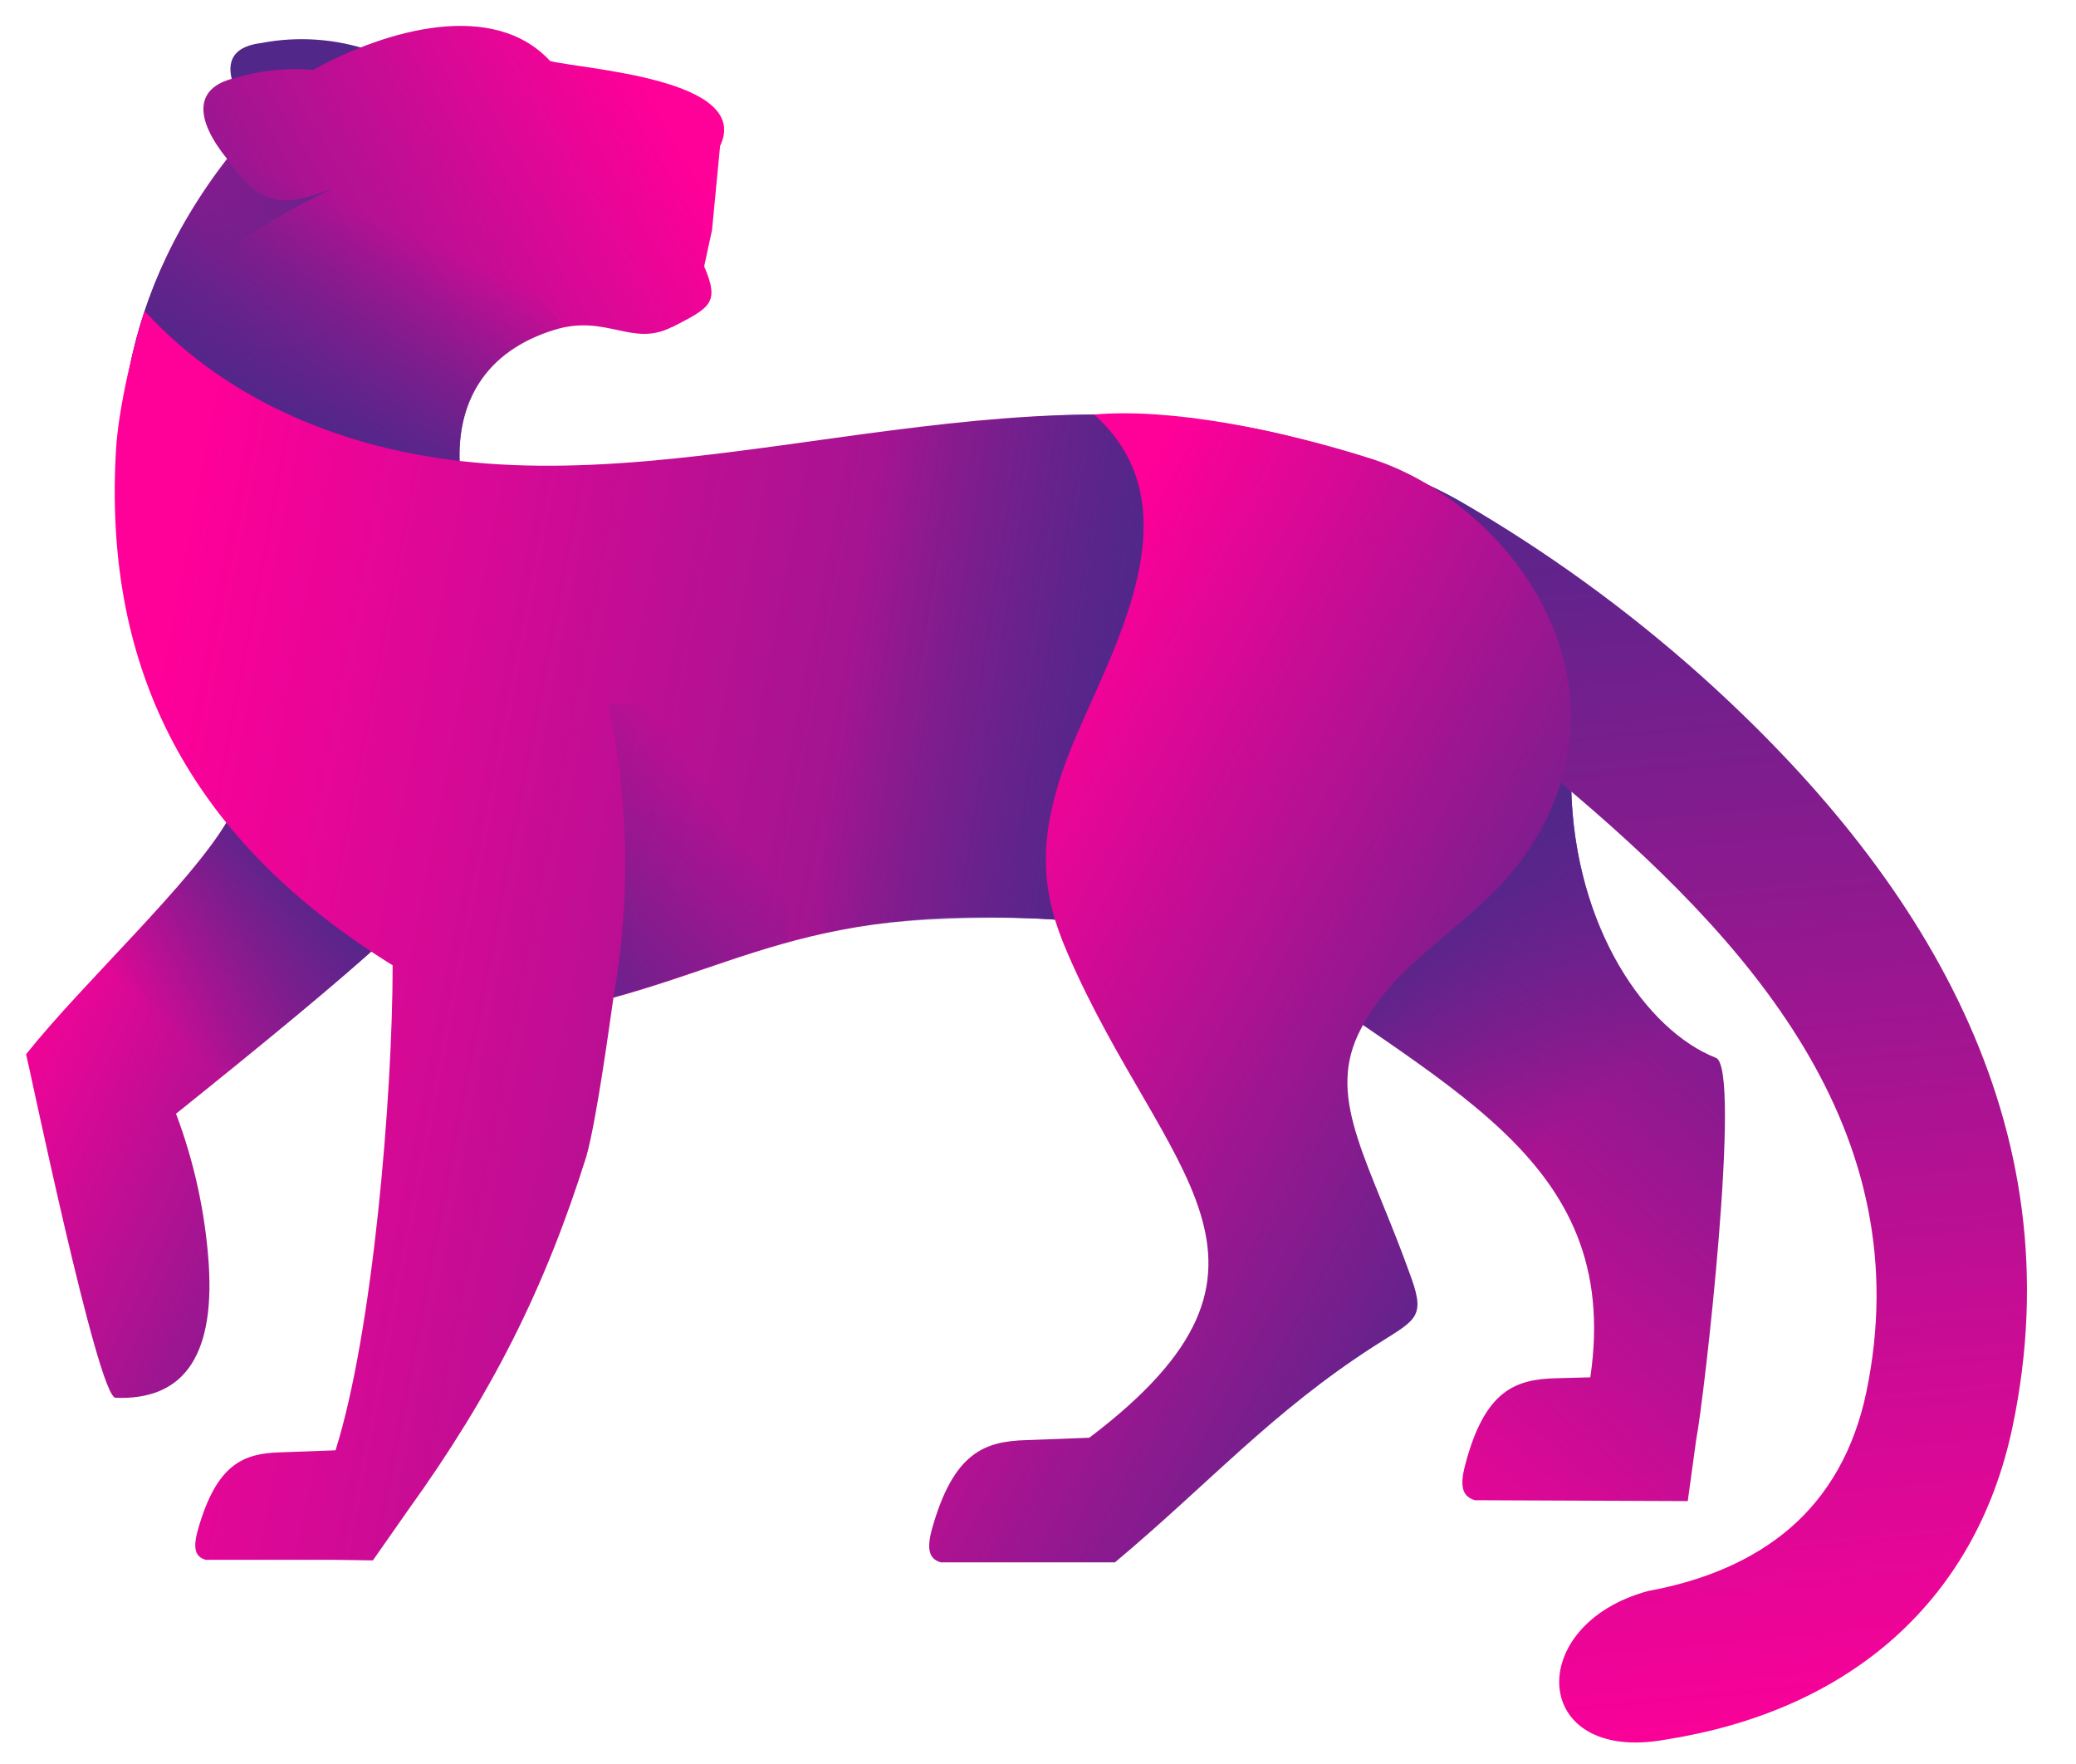
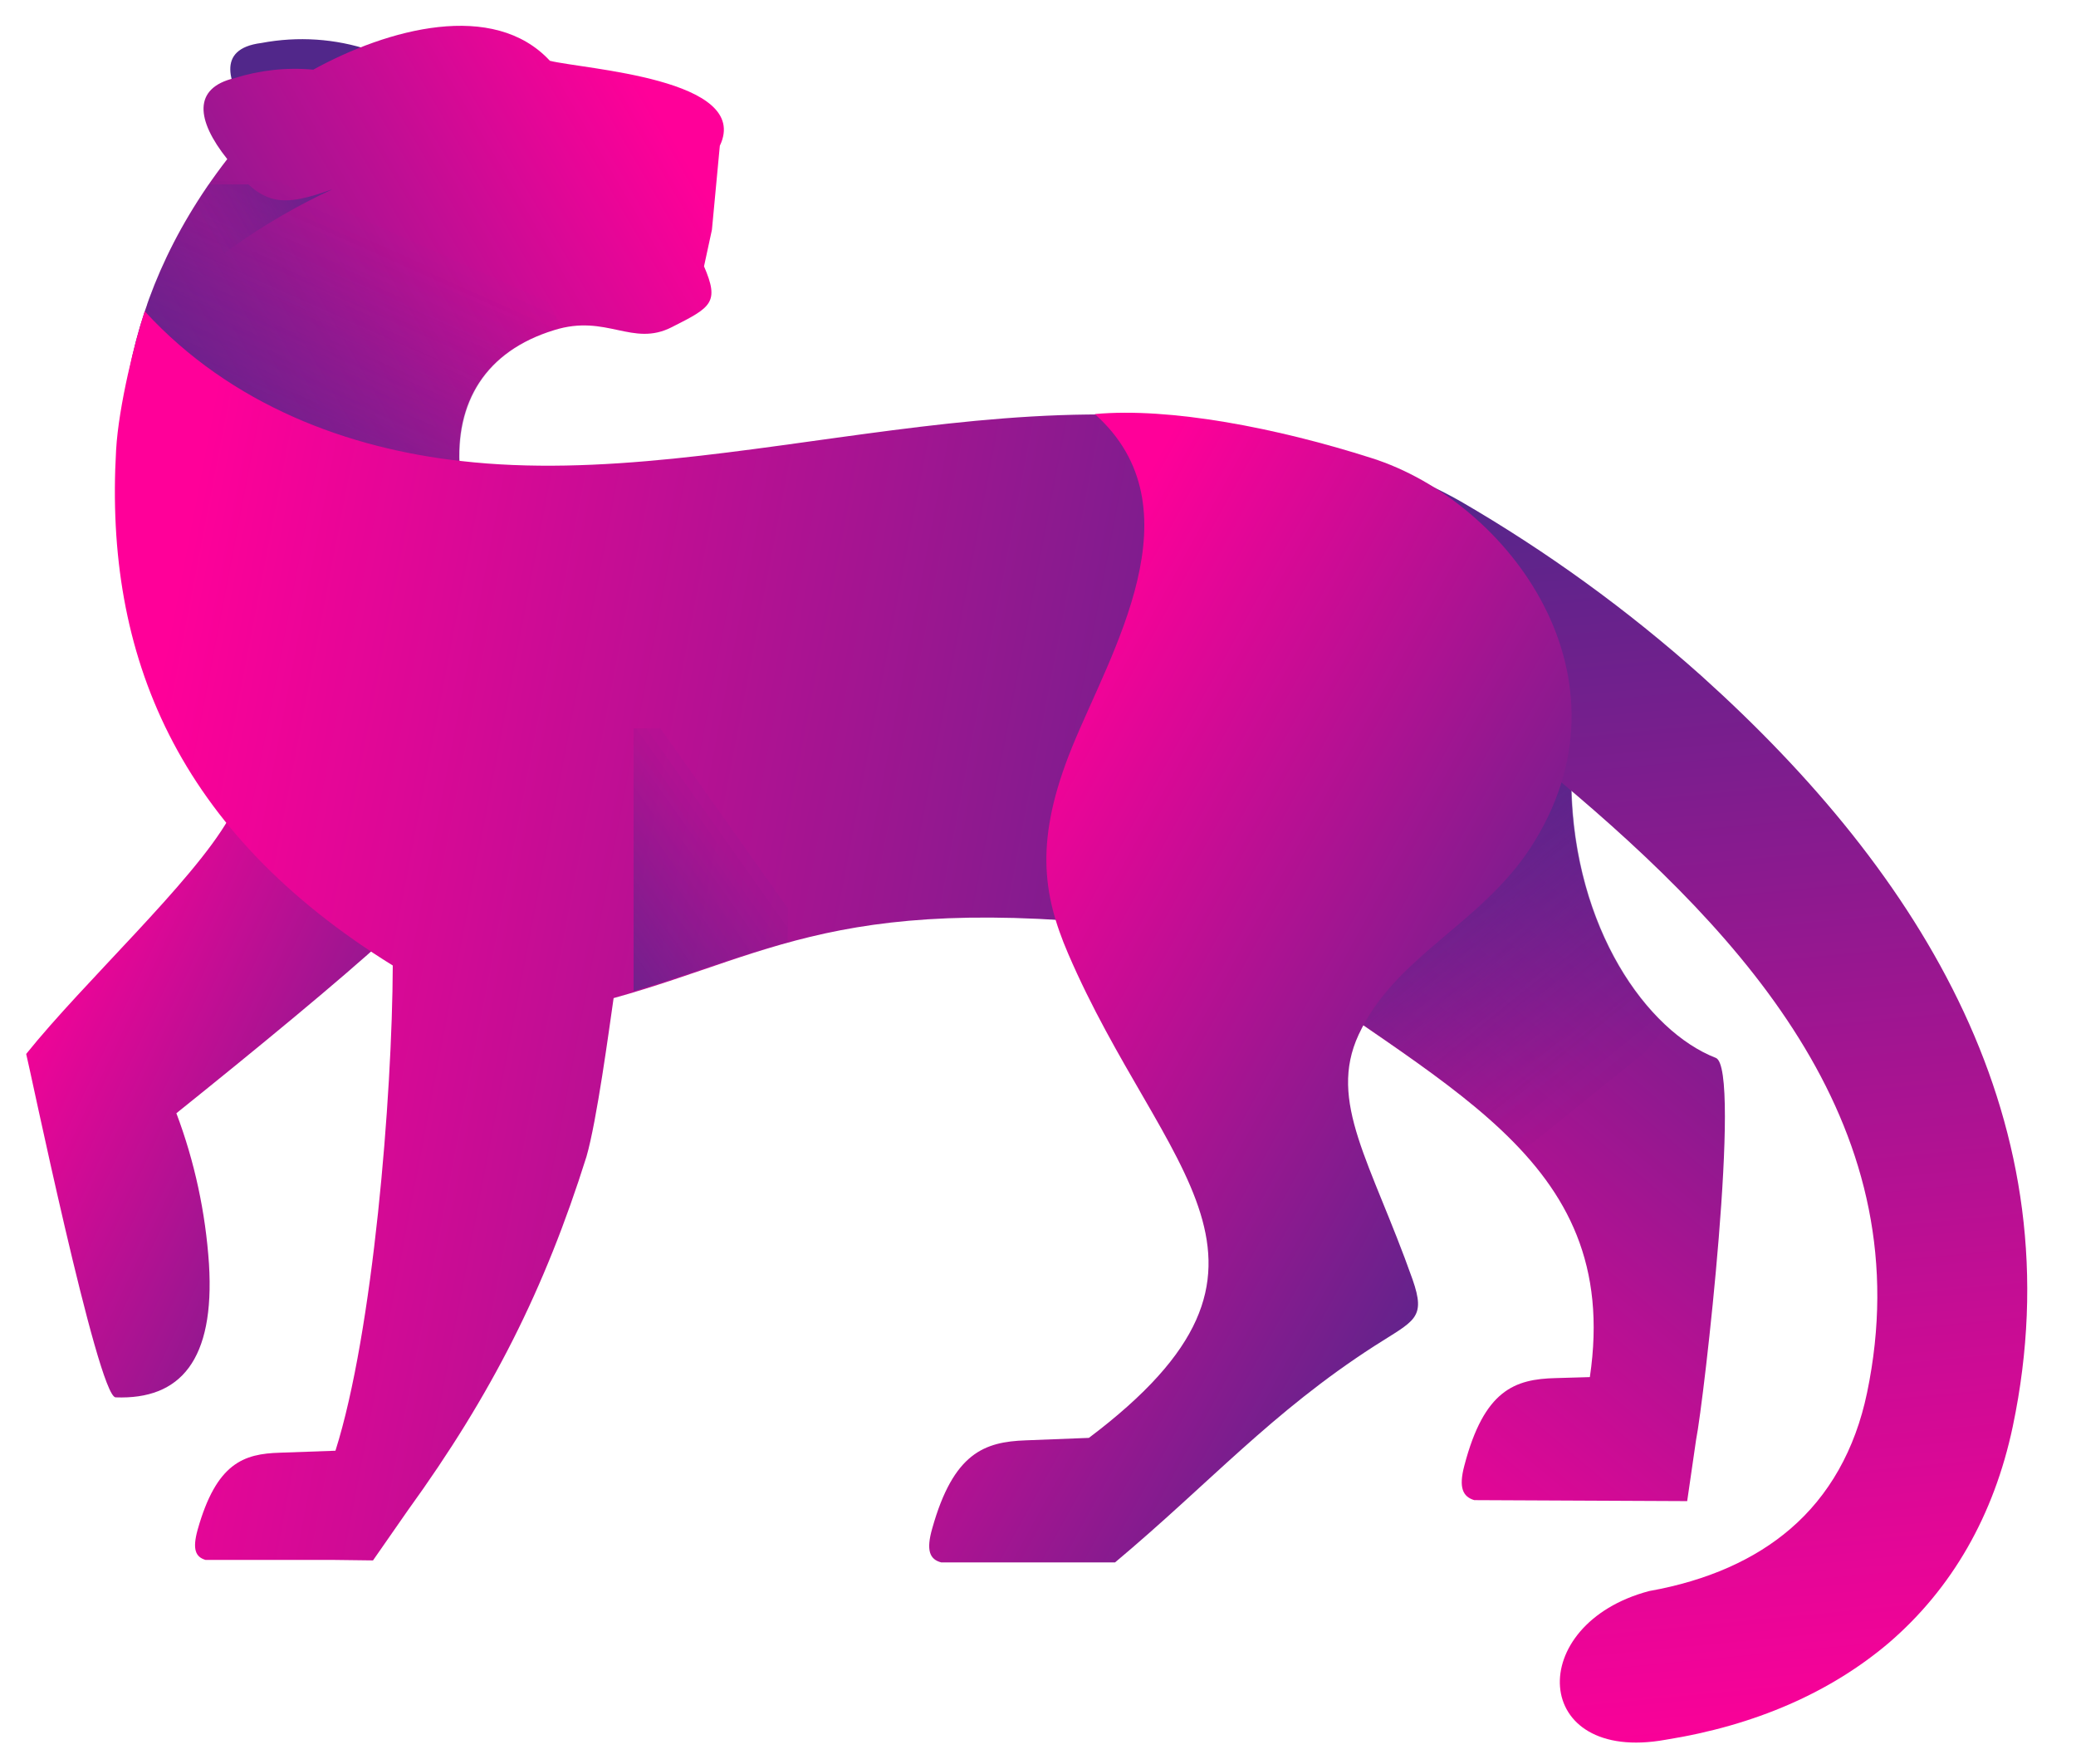
- <svg xmlns="http://www.w3.org/2000/svg" xmlns:xlink="http://www.w3.org/1999/xlink" viewBox="0 0 420.22 356.97">
-   <defs>
-     <linearGradient id="a" x1="-196.91" y1="404.08" x2="-166.48" y2="372.75" gradientTransform="translate(222.29 -203.61)" gradientUnits="userSpaceOnUse">
-       <stop offset="0" />
-       <stop offset="1" stop-color="#fff" />
-     </linearGradient>
-     <linearGradient id="b" x1="-148.23" y1="287.29" x2="-166.3" y2="327.8" gradientTransform="translate(223.3 -246.28)" xlink:href="#a" />
-     <linearGradient id="c" x1="19.48" y1="414.92" x2="-13.66" y2="373.84" gradientTransform="translate(297.85 -197.13)" xlink:href="#a" />
-     <linearGradient id="d" x1="-113.79" y1="338" x2="-59.2" y2="346.48" gradientTransform="translate(280.96 -214.62)" xlink:href="#a" />
-     <linearGradient id="e" x1="-119.46" y1="371.21" x2="-163.45" y2="402.37" gradientTransform="translate(263.28 -209.64)" xlink:href="#a" />
-     <linearGradient id="f" x1="-185.25" y1="310.36" x2="-158.23" y2="294.75" gradientTransform="translate(224.66 -264.02)" xlink:href="#a" />
-     <clipPath id="g" transform="translate(5.28 5.24)">
-       <path d="M103.3,119.61C69.68,129.4,54.14,114.94,41,160.5c-7.42,12.94-29.25,32.88-41,47.63.39,1.17,14.51,69.38,18.1,69.53,13.08.52,20.11-7.52,18.88-27a106.85,106.85,0,0,0-6.63-30.49c16.22-13,33.14-26.89,42.6-35.62-9.65-42.38-1.36-35.17,30.35-64.94" fill="none" clip-rule="evenodd" />
-     </clipPath>
-     <linearGradient id="h" data-name="New Gradient Swatch copy 5" x1="9.77" y1="179.6" x2="110.81" y2="227.16" gradientUnits="userSpaceOnUse">
-       <stop offset="0" stop-color="#f09" />
-       <stop offset="1" stop-color="#51278a" />
-     </linearGradient>
-     <mask id="i" x="21.99" y="125.85" width="84.24" height="90.82" maskUnits="userSpaceOnUse">
-       <g transform="translate(5.28 5.24)">
-         <rect x="16.71" y="120.61" width="84.24" height="90.82" fill="url(#a)" />
+ <svg xmlns="http://www.w3.org/2000/svg" xmlns:xlink="http://www.w3.org/1999/xlink" version="1.1" id="Layer_1" x="0px" y="0px" viewBox="0 0 420.2 357" style="enable-background:new 0 0 420.2 357;" xml:space="preserve">
+   <style type="text/css">
+ 	.st0{clip-path:url(#SVGID_2_);}
+ 	.st1{fill:url(#SVGID_3_);}
+ 	.st2{fill:#51278A;}
+ 	.st3{clip-path:url(#SVGID_5_);}
+ 	.st4{fill:url(#SVGID_6_);}
+ 	.st5{filter:url(#Adobe_OpacityMaskFilter);}
+ 	.st6{fill:url(#SVGID_7_);}
+ 	.st7{opacity:0.3;mask:url(#l);}
+ 	.st8{clip-path:url(#SVGID_9_);}
+ 	.st9{fill:url(#SVGID_10_);}
+ 	.st10{filter:url(#Adobe_OpacityMaskFilter_1_);}
+ 	.st11{fill:url(#SVGID_11_);}
+ 	.st12{opacity:0.58;mask:url(#o);}
+ 	.st13{clip-path:url(#SVGID_13_);}
+ 	.st14{fill:url(#SVGID_14_);}
+ 	.st15{clip-path:url(#SVGID_16_);}
+ 	.st16{fill:url(#SVGID_17_);}
+ 	.st17{clip-path:url(#SVGID_19_);}
+ 	.st18{fill:url(#SVGID_20_);}
+ 	.st19{filter:url(#Adobe_OpacityMaskFilter_2_);}
+ 	.st20{fill:url(#SVGID_21_);}
+ 	.st21{mask:url(#w);}
+ 	.st22{filter:url(#Adobe_OpacityMaskFilter_3_);}
+ 	.st23{fill:url(#SVGID_22_);}
+ 	.st24{mask:url(#x);}
+ </style>
+   <g>
+     <g>
+       <defs>
+         <path id="SVGID_1_" d="M108.6,124.8c-33.6,9.8-49.2-4.7-62.3,40.9c-7.4,12.9-29.2,32.9-41,47.6c0.4,1.2,14.5,69.4,18.1,69.5     c13.1,0.5,20.1-7.5,18.9-27c-0.7-10.4-2.9-20.7-6.6-30.5c16.2-13,33.1-26.9,42.6-35.6C68.6,147.4,76.9,154.6,108.6,124.8" />
+       </defs>
+       <clipPath id="SVGID_2_">
+         <use xlink:href="#SVGID_1_" style="overflow:visible;" />
+       </clipPath>
+       <g class="st0">
+         <linearGradient id="SVGID_3_" gradientUnits="userSpaceOnUse" x1="9.769" y1="178.399" x2="110.809" y2="130.839" gradientTransform="matrix(1 0 0 -1 0 358)">
+           <stop offset="0" style="stop-color:#FF0099" />
+           <stop offset="1" style="stop-color:#51278A" />
+         </linearGradient>
+         <rect x="5.3" y="120.2" class="st1" width="103.3" height="163.2" />
+       </g>
+     </g>
+     <path class="st2" d="M52.9,8.7c7.4-1.4,15-0.9,22.1,1.5l6.8,20.1l-8.3,2.1c-11.1,2.8-15.5,2.8-23.5-9.8   C46.6,17.2,43.4,9.9,52.9,8.7" />
+     <g>
+       <defs>
+         <path id="SVGID_4_" d="M136,66.2c7.9-4,9.7-4.9,6.5-12.3l1.6-7.4l1.6-17c6.5-13.6-27.7-15.5-34.4-17.2C99.9,0,78.5,5.8,63.4,14.1     c-5.4-0.5-10.8,0.1-15.9,1.7c-8.5,2-7.8,8.5-1.5,16.4C0,91.6,36.5,160,74.4,185.2c-6.4-14.9,55.1-28.6,42.7-42.8     c-29.7-34.1-32.8-67.1-4.9-75.6C122.8,63.5,128,70.3,136,66.2" />
+       </defs>
+       <clipPath id="SVGID_5_">
+         <use xlink:href="#SVGID_4_" style="overflow:visible;" />
+       </clipPath>
+       <g class="st3">
+         <linearGradient id="SVGID_6_" gradientUnits="userSpaceOnUse" x1="149.201" y1="308.068" x2="26.641" y2="236.538" gradientTransform="matrix(1 0 0 -1 0 358)">
+           <stop offset="0" style="stop-color:#FF0099" />
+           <stop offset="1" style="stop-color:#51278A" />
+         </linearGradient>
+         <rect class="st4" width="152.2" height="185.2" />
+       </g>
+     </g>
+     <defs>
+       <filter id="Adobe_OpacityMaskFilter" filterUnits="userSpaceOnUse" x="24.5" y="31.5" width="89.3" height="80">
+         <feColorMatrix type="matrix" values="1 0 0 0 0  0 1 0 0 0  0 0 1 0 0  0 0 0 1 0" />
+       </filter>
+     </defs>
+     <mask maskUnits="userSpaceOnUse" x="24.5" y="31.5" width="89.3" height="80" id="l">
+       <g transform="translate(5.28 5.24)" class="st5">
+         <linearGradient id="SVGID_7_" gradientUnits="userSpaceOnUse" x1="-153.51" y1="65.47" x2="-171.58" y2="24.96" gradientTransform="matrix(1 0 0 -1 228.58 106.48)">
+           <stop offset="0" style="stop-color:#000000" />
+           <stop offset="1" style="stop-color:#FFFFFF" />
+         </linearGradient>
+         <rect x="19.2" y="26.2" class="st6" width="89.2" height="80" />
      </g>
    </mask>
-     <clipPath id="j" transform="translate(5.28 5.24)">
-       <path d="M130.72,61c7.86-4.05,9.71-4.87,6.54-12.34l1.59-7.36,1.63-17C147,10.7,112.74,8.79,106.08,7.11,94.66-5.24,73.25.57,58.11,8.9A42.27,42.27,0,0,0,42.2,10.57c-8.45,2-7.84,8.53-1.52,16.35-46,59.4-9.5,127.85,28.45,153-6.43-14.87,55.05-28.65,42.74-42.78-29.66-34.06-32.8-67.07-4.94-75.62,10.57-3.24,15.76,3.57,23.79-.57" fill="none" clip-rule="evenodd" />
-     </clipPath>
-     <linearGradient id="k" x1="149.2" y1="49.93" x2="26.64" y2="121.46" xlink:href="#h" />
-     <mask id="l" x="24.49" y="31.47" width="89.22" height="80" maskUnits="userSpaceOnUse">
-       <g transform="translate(5.28 5.24)">
-         <rect x="19.21" y="26.23" width="89.22" height="80" fill="url(#b)" />
+     <g class="st7">
+       <path class="st2" d="M44.3,34.4c-18.8,25.5-22.7,52.6-18,77.1c11.6-5.9,26-9.3,41.6-9.3c9.3,0,18.5,1.2,27.4,3.8    c-5.8-18.8-0.5-33.8,16.9-39.2c0.5-0.2,1-0.3,1.5-0.4c-10.3-20.8-29.8-34.9-52.2-34.9C55.7,31.5,49.8,32.4,44.3,34.4" />
+     </g>
+     <g>
+       <defs>
+         <path id="SVGID_8_" d="M343.3,291.4c1.6-8,9.3-75.2,4-77.3c-13.9-5.4-28.7-26.1-29.3-55c-6.3-25.5,5.3,2.8-5.5-32.4     c-5.6-18.2-29.4-3.6-46.4-10.5c-7.5-3-7-27-16.8-26.3c-19.2,1.3-39.4,8.1-51.5,15.5c28.8,8.3,30.7,42.3,35.5,62.9     c4.7,20.1,7.7,13.6,19.1,22.4c38.2,29.4,76.1,42.8,69.4,88l-6.9,0.2c-8.3,0.2-14.5,2.4-18.5,17.7c-1.2,4.5-0.3,6.3,2,7l43.1,0.2     L343.3,291.4z" />
+       </defs>
+       <clipPath id="SVGID_9_">
+         <use xlink:href="#SVGID_8_" style="overflow:visible;" />
+       </clipPath>
+       <g class="st8">
+         <linearGradient id="SVGID_10_" gradientUnits="userSpaceOnUse" x1="213.052" y1="87.849" x2="331.752" y2="228.388" gradientTransform="matrix(1 0 0 -1 0 358)">
+           <stop offset="0" style="stop-color:#FF0099" />
+           <stop offset="1" style="stop-color:#51278A" />
+         </linearGradient>
+         <rect x="197.9" y="89.2" class="st9" width="154.7" height="214.6" />
+       </g>
+     </g>
+     <defs>
+       <filter id="Adobe_OpacityMaskFilter_1_" filterUnits="userSpaceOnUse" x="208.3" y="89.9" width="129" height="142.7">
+         <feColorMatrix type="matrix" values="1 0 0 0 0  0 1 0 0 0  0 0 1 0 0  0 0 0 1 0" />
+       </filter>
+     </defs>
+     <mask maskUnits="userSpaceOnUse" x="208.3" y="89.9" width="129" height="142.7" id="o">
+       <g transform="translate(5.28 5.24)" class="st10">
+         <linearGradient id="SVGID_11_" gradientUnits="userSpaceOnUse" x1="14.205" y1="-62.156" x2="-18.935" y2="-21.076" gradientTransform="matrix(1 0 0 -1 303.13 155.63)">
+           <stop offset="0" style="stop-color:#000000" />
+           <stop offset="1" style="stop-color:#FFFFFF" />
+         </linearGradient>
+         <rect x="203" y="84.7" class="st11" width="129" height="142.8" />
      </g>
    </mask>
-     <clipPath id="m" transform="translate(5.28 5.24)">
-       <path d="M338.06,286.14c1.58-8,9.27-75.23,4-77.28-13.91-5.44-28.71-26.14-29.32-55-6.26-25.46,5.31,2.81-5.46-32.42-5.56-18.19-29.4-3.59-46.37-10.49-7.47-3-7-27-16.81-26.32-19.19,1.35-39.37,8.07-51.51,15.5,28.83,8.33,30.7,42.31,35.49,62.92,4.67,20.11,7.72,13.65,19.12,22.42,38.18,29.35,76.07,42.83,69.43,88.05l-6.85.18c-8.3.2-14.54,2.38-18.52,17.69-1.18,4.54-.32,6.3,2,7l43.09.18Z" fill="none" clip-rule="evenodd" />
-     </clipPath>
-     <linearGradient id="n" x1="213.05" y1="270.15" x2="331.75" y2="129.61" xlink:href="#h" />
-     <mask id="o" x="208.31" y="89.89" width="128.97" height="142.76" maskUnits="userSpaceOnUse">
-       <g transform="translate(5.28 5.24)">
-         <rect x="203.03" y="84.65" width="128.97" height="142.76" fill="url(#c)" />
+     <g class="st12">
+       <path class="st2" d="M337.3,207.5c-10.2-9.4-18.8-26.6-19.2-48.4c-6.3-25.5,5.3,2.8-5.5-32.4c-5.6-18.2-29.4-3.6-46.4-10.5    c-7.5-3-7-27-16.8-26.3c-3.4,0.2-6.9,0.7-10.4,1.2c-11.5,4-22,10.5-30.7,19.1c19,12.6,20.9,40.4,25.1,58.1    c4.7,20.1,7.7,13.6,19.1,22.4c21,16.1,41.9,27.5,55.3,41.9C319.5,226.7,329.6,218.1,337.3,207.5" />
+     </g>
+     <g>
+       <defs>
+         <path id="SVGID_12_" d="M270.9,91.2l7.5,12.9l-32.5,85.5c-73.6-10.7-87.8,3-121.7,12.4c-0.9,6.2-3.4,24.9-5.5,32.1     c-8.4,26.7-19.1,48-36.1,71.5l-7.1,10.2l-8-0.1H41.6c-2-0.6-2.7-2.1-1.6-6.1c3.8-13.5,9.3-15.4,16.7-15.6l11.2-0.4     c7.6-24,11.5-71.6,11.6-98.2c-43.6-27-58.4-62.7-56-104.3c0.5-9,3.9-22.4,5.8-28.1c17.5,19.1,41.4,27.8,64,30.3     C149.1,99.7,211.2,71,270.9,91.2" />
+       </defs>
+       <clipPath id="SVGID_13_">
+         <use xlink:href="#SVGID_12_" style="overflow:visible;" />
+       </clipPath>
+       <g class="st13">
+         <linearGradient id="SVGID_14_" gradientUnits="userSpaceOnUse" x1="26.651" y1="192.214" x2="283.001" y2="143.044" gradientTransform="matrix(1 0 0 -1 0 358)">
+           <stop offset="0" style="stop-color:#FF0099" />
+           <stop offset="1" style="stop-color:#51278A" />
+         </linearGradient>
+         <rect x="21" y="63" class="st14" width="257.3" height="252.8" />
+       </g>
+     </g>
+     <g>
+       <defs>
+         <path id="SVGID_15_" d="M286.3,130.4c-5.2-6.7-62.4-39.8-55.8-44.8c20.4,1.5,45.4,4.6,65.2,15.9c17.4,10.1,33.7,21.9,48.7,35.3     c44.7,40.2,75.9,90.6,63,151.9c-3.8,18-12.3,32.8-25.1,43.8c-11.8,10-27,16.7-45.2,19.6c-27.2,4.9-28.6-23.4-3.3-30.1     c11.8-2.1,21.4-6.4,28.6-12.6c7.8-6.7,13.1-16,15.5-27.5c11.1-53.1-23.9-91.8-62.5-124.1C305.5,149.7,294.4,140.9,286.3,130.4" />
+       </defs>
+       <clipPath id="SVGID_16_">
+         <use xlink:href="#SVGID_15_" style="overflow:visible;" />
+       </clipPath>
+       <g class="st15">
+         <linearGradient id="SVGID_17_" gradientUnits="userSpaceOnUse" x1="335.575" y1="-3.23" x2="309.485" y2="267.351" gradientTransform="matrix(1 0 0 -1 0 358)">
+           <stop offset="0" style="stop-color:#FF0099" />
+           <stop offset="1" style="stop-color:#51278A" />
+         </linearGradient>
+         <rect x="223.9" y="85.6" class="st16" width="196.3" height="271.4" />
+       </g>
+     </g>
+     <g>
+       <defs>
+         <path id="SVGID_18_" d="M220.4,291l-12.8,0.5c-8.3,0.3-14.6,2.5-18.9,17.8c-1.3,4.5-0.5,6.3,1.8,6.9h35.2     c19.2-16.1,31.7-30.4,52.5-43.8c8.1-5.2,10.5-5.5,7.7-13.5c-8.4-23.7-17.2-35.9-10.9-49.5c7.4-15.9,24.5-22.2,34.7-37.7     c22.5-34.4-4.3-70.2-32.1-79c-19.1-6.1-40.8-10.3-56-8.9c21.3,19,3.2,48.2-4.6,67.4c-7.6,18.7-6,29.7-0.8,41.8     C235.4,237.6,267,255.9,220.4,291" />
+       </defs>
+       <clipPath id="SVGID_19_">
+         <use xlink:href="#SVGID_18_" style="overflow:visible;" />
+       </clipPath>
+       <g class="st17">
+         <linearGradient id="SVGID_20_" gradientUnits="userSpaceOnUse" x1="194.982" y1="194.315" x2="322.043" y2="124.314" gradientTransform="matrix(1 0 0 -1 0 358)">
+           <stop offset="0" style="stop-color:#FF0099" />
+           <stop offset="1" style="stop-color:#51278A" />
+         </linearGradient>
+         <rect x="187.4" y="82.5" class="st18" width="144.7" height="233.7" />
+       </g>
+     </g>
+     <defs>
+       <filter id="Adobe_OpacityMaskFilter_2_" filterUnits="userSpaceOnUse" x="123.1" y="142.3" width="37.2" height="59.5">
+         <feColorMatrix type="matrix" values="1 0 0 0 0  0 1 0 0 0  0 0 1 0 0  0 0 0 1 0" />
+       </filter>
+     </defs>
+     <mask maskUnits="userSpaceOnUse" x="123.1" y="142.3" width="37.2" height="59.5" id="w">
+       <g transform="translate(5.28 5.24)" class="st19">
+         <linearGradient id="SVGID_21_" gradientUnits="userSpaceOnUse" x1="-124.737" y1="-18.454" x2="-168.727" y2="-49.614" gradientTransform="matrix(1 0 0 -1 268.56 143.12)">
+           <stop offset="0" style="stop-color:#000000" />
+           <stop offset="1" style="stop-color:#FFFFFF" />
+         </linearGradient>
+         <rect x="117.8" y="137.1" class="st20" width="37.2" height="59.5" />
      </g>
    </mask>
-     <clipPath id="p" transform="translate(5.28 5.24)">
-       <path d="M265.61,86l7.48,12.86-32.46,85.45c-73.56-10.67-87.75,3-121.74,12.38-.9,6.23-3.45,24.94-5.49,32.15-8.41,26.73-19.12,48-36.06,71.53L70.2,310.57l-8-.12H36.36c-2-.56-2.71-2.11-1.57-6.1,3.82-13.48,9.35-15.42,16.65-15.65l11.2-.41c7.56-24,11.55-71.64,11.56-98.16-43.57-27-58.43-62.71-56-104.32.52-9,3.89-22.36,5.81-28.08C41.5,76.79,65.46,85.51,88,88.08c55.84,6.36,117.92-22.3,177.61-2.11" fill="none" clip-rule="evenodd" />
-     </clipPath>
-     <linearGradient id="q" x1="26.65" y1="165.79" x2="283" y2="214.96" xlink:href="#h" />
-     <mask id="r" x="166.66" y="83.89" width="115.67" height="105.63" maskUnits="userSpaceOnUse">
-       <g transform="translate(5.28 5.24)">
-         <rect x="161.38" y="78.65" width="115.67" height="105.63" fill="url(#d)" />
+     <g class="st21">
+       <path class="st2" d="M159.4,190.7c-12.5,3.3-21.5,7.3-35.3,11.1c3.5-19.7,3.1-39.9-1.1-59.5h37.2L159.4,190.7z" />
+     </g>
+     <defs>
+       <filter id="Adobe_OpacityMaskFilter_3_" filterUnits="userSpaceOnUse" x="27.8" y="32.2" width="39.4" height="35.6">
+         <feColorMatrix type="matrix" values="1 0 0 0 0  0 1 0 0 0  0 0 1 0 0  0 0 0 1 0" />
+       </filter>
+     </defs>
+     <mask maskUnits="userSpaceOnUse" x="27.8" y="32.2" width="39.4" height="35.6" id="x">
+       <g transform="translate(5.28 5.24)" class="st22">
+         <linearGradient id="SVGID_22_" gradientUnits="userSpaceOnUse" x1="-190.526" y1="42.394" x2="-163.506" y2="58.004" gradientTransform="matrix(1 0 0 -1 229.94 88.74)">
+           <stop offset="0" style="stop-color:#000000" />
+           <stop offset="1" style="stop-color:#FFFFFF" />
+         </linearGradient>
+         <rect x="22.6" y="26.9" class="st23" width="39.4" height="35.6" />
      </g>
    </mask>
-     <clipPath id="s" transform="translate(5.28 5.24)">
-       <path d="M281,125.14c-5.16-6.69-62.35-39.81-55.79-44.8,20.4,1.47,45.42,4.62,65.19,15.93a295,295,0,0,1,48.7,35.3c44.74,40.16,75.85,90.62,63,151.94-3.78,18-12.31,32.77-25.14,43.77C365.2,337.31,350,344,331.72,346.87c-27.23,4.85-28.6-23.35-3.33-30.12,11.75-2.15,21.35-6.44,28.59-12.64,7.82-6.71,13.08-16,15.49-27.46,11.15-53.12-23.87-91.8-62.53-124.07-9.76-8.14-20.84-16.93-28.94-27.43" fill="none" clip-rule="evenodd" />
-     </clipPath>
-     <linearGradient id="t" x1="335.57" y1="361.23" x2="309.48" y2="90.65" xlink:href="#h" />
-     <clipPath id="u" transform="translate(5.28 5.24)">
-       <path d="M215.17,285.75l-12.81.48c-8.3.26-14.59,2.46-18.94,17.81-1.29,4.54-.48,6.31,1.79,6.94h35.18c19.17-16.06,31.71-30.4,52.45-43.75,8.09-5.21,10.49-5.53,7.66-13.53-8.37-23.66-17.2-35.93-10.91-49.48C277,188.34,294.07,182,304.3,166.57c22.51-34.42-4.32-70.18-32.11-79-19.07-6.05-40.83-10.26-56-8.91,21.31,19,3.17,48.23-4.58,67.35-7.56,18.66-6,29.71-.76,41.76,19.28,44.56,50.82,62.84,4.33,98" fill="none" clip-rule="evenodd" />
-     </clipPath>
-     <linearGradient id="v" x1="194.98" y1="163.69" x2="322.04" y2="233.69" xlink:href="#h" />
-     <mask id="w" x="123.07" y="142.34" width="37.21" height="59.47" maskUnits="userSpaceOnUse">
-       <g transform="translate(5.28 5.24)">
-         <rect x="117.79" y="137.1" width="37.21" height="59.47" fill="url(#e)" />
-       </g>
-     </mask>
-     <mask id="x" x="27.84" y="32.16" width="39.39" height="35.57" maskUnits="userSpaceOnUse">
-       <g transform="translate(5.28 5.24)">
-         <rect x="22.56" y="26.92" width="39.39" height="35.57" fill="url(#f)" />
-       </g>
-     </mask>
-   </defs>
-   <g>
-     <g clip-path="url(#g)">
-       <rect x="5.28" y="120.18" width="103.3" height="163.24" fill="url(#h)" />
-     </g>
-     <g mask="url(#i)">
-       <path d="M99.59,120.61c-31.07,7.78-45.95-4-58.58,39.9-4.55,7.94-14.54,18.53-24.3,28.93a54.93,54.93,0,0,0,24.49,22c12.53-10.17,24.4-20.09,31.74-26.88-9.41-41.31-1.76-35.51,28-62.76q-.67-.6-1.36-1.17" transform="translate(5.28 5.24)" fill="#51278a" fill-rule="evenodd" />
-     </g>
-     <path d="M47.59,3.47A43.26,43.26,0,0,1,69.73,5l6.85,20.12-8.3,2.12c-11.06,2.82-15.53,2.8-23.48-9.77-3.46-5.47-6.63-12.84,2.79-14" transform="translate(5.28 5.24)" fill="#51278a" fill-rule="evenodd" />
-     <g clip-path="url(#j)">
-       <rect width="152.24" height="185.17" fill="url(#k)" />
-     </g>
-     <g mask="url(#l)">
-       <path d="M39,29.13c-18.81,25.53-22.69,52.6-18,77.1,11.62-5.86,26-9.33,41.56-9.33A98.45,98.45,0,0,1,90,100.7c-5.81-18.83-.54-33.81,16.94-39.17q.76-.23,1.5-.42C98.1,40.27,78.61,26.23,56.27,26.23A52.76,52.76,0,0,0,39,29.13" transform="translate(5.28 5.24)" fill="#51278a" fill-rule="evenodd" />
-     </g>
-     <g clip-path="url(#m)">
-       <rect x="197.88" y="89.22" width="154.73" height="214.59" fill="url(#n)" />
-     </g>
-     <g mask="url(#o)">
-       <path d="M332,202.29c-10.18-9.41-18.78-26.57-19.24-48.39-6.26-25.46,5.31,2.81-5.46-32.42-5.56-18.19-29.4-3.59-46.37-10.49-7.47-3-7-27-16.81-26.32-3.45.24-6.93.66-10.39,1.22A83.78,83.78,0,0,0,203,104.94c19,12.62,20.94,40.36,25.07,58.14,4.67,20.11,7.72,13.65,19.12,22.42,21,16.13,41.87,27.46,55.33,41.9A81.82,81.82,0,0,0,332,202.29" transform="translate(5.28 5.24)" fill="#51278a" fill-rule="evenodd" />
-     </g>
-     <g clip-path="url(#p)">
-       <rect x="21.05" y="62.97" width="257.32" height="252.84" fill="url(#q)" />
-     </g>
-     <g mask="url(#r)">
-       <path d="M269.35,89.76l7.7,9.07-32.46,85.45c-13-1.88-27.39-2.79-37.13-3.44-13.49-.91-36.42.08-46.08,2.91l1-100.16c19.3-2.53,39.71-4.94,53.81-4.93,15.95,0,31.77,5,53.16,11.11" transform="translate(5.28 5.24)" fill="#51278a" fill-rule="evenodd" />
-     </g>
-     <g clip-path="url(#s)">
-       <rect x="223.93" y="85.58" width="196.3" height="271.39" fill="url(#t)" />
-     </g>
-     <g clip-path="url(#u)">
-       <rect x="187.42" y="82.53" width="144.67" height="233.68" fill="url(#v)" />
-     </g>
-     <g mask="url(#w)">
-       <path d="M154.16,185.48c-12.53,3.26-21.51,7.29-35.27,11.09a153.3,153.3,0,0,0-1.1-59.47H155Z" transform="translate(5.28 5.24)" fill="#51278a" fill-rule="evenodd" />
-     </g>
-     <g mask="url(#x)">
-       <path d="M40.68,26.92A102.25,102.25,0,0,0,22.56,62.49C32.89,49.31,49.37,38.83,61.94,33c-9.83,3.61-14.25,4-21.24-6.09Z" transform="translate(5.28 5.24)" fill="#51278a" fill-rule="evenodd" />
+     <g class="st24">
+       <path class="st2" d="M46,32.2c-8.3,10.6-14.5,22.6-18.1,35.6c10.3-13.2,26.8-23.7,39.4-29.5C57.4,41.8,53,42.2,46,32.2L46,32.2z" />
    </g>
  </g>
</svg>
